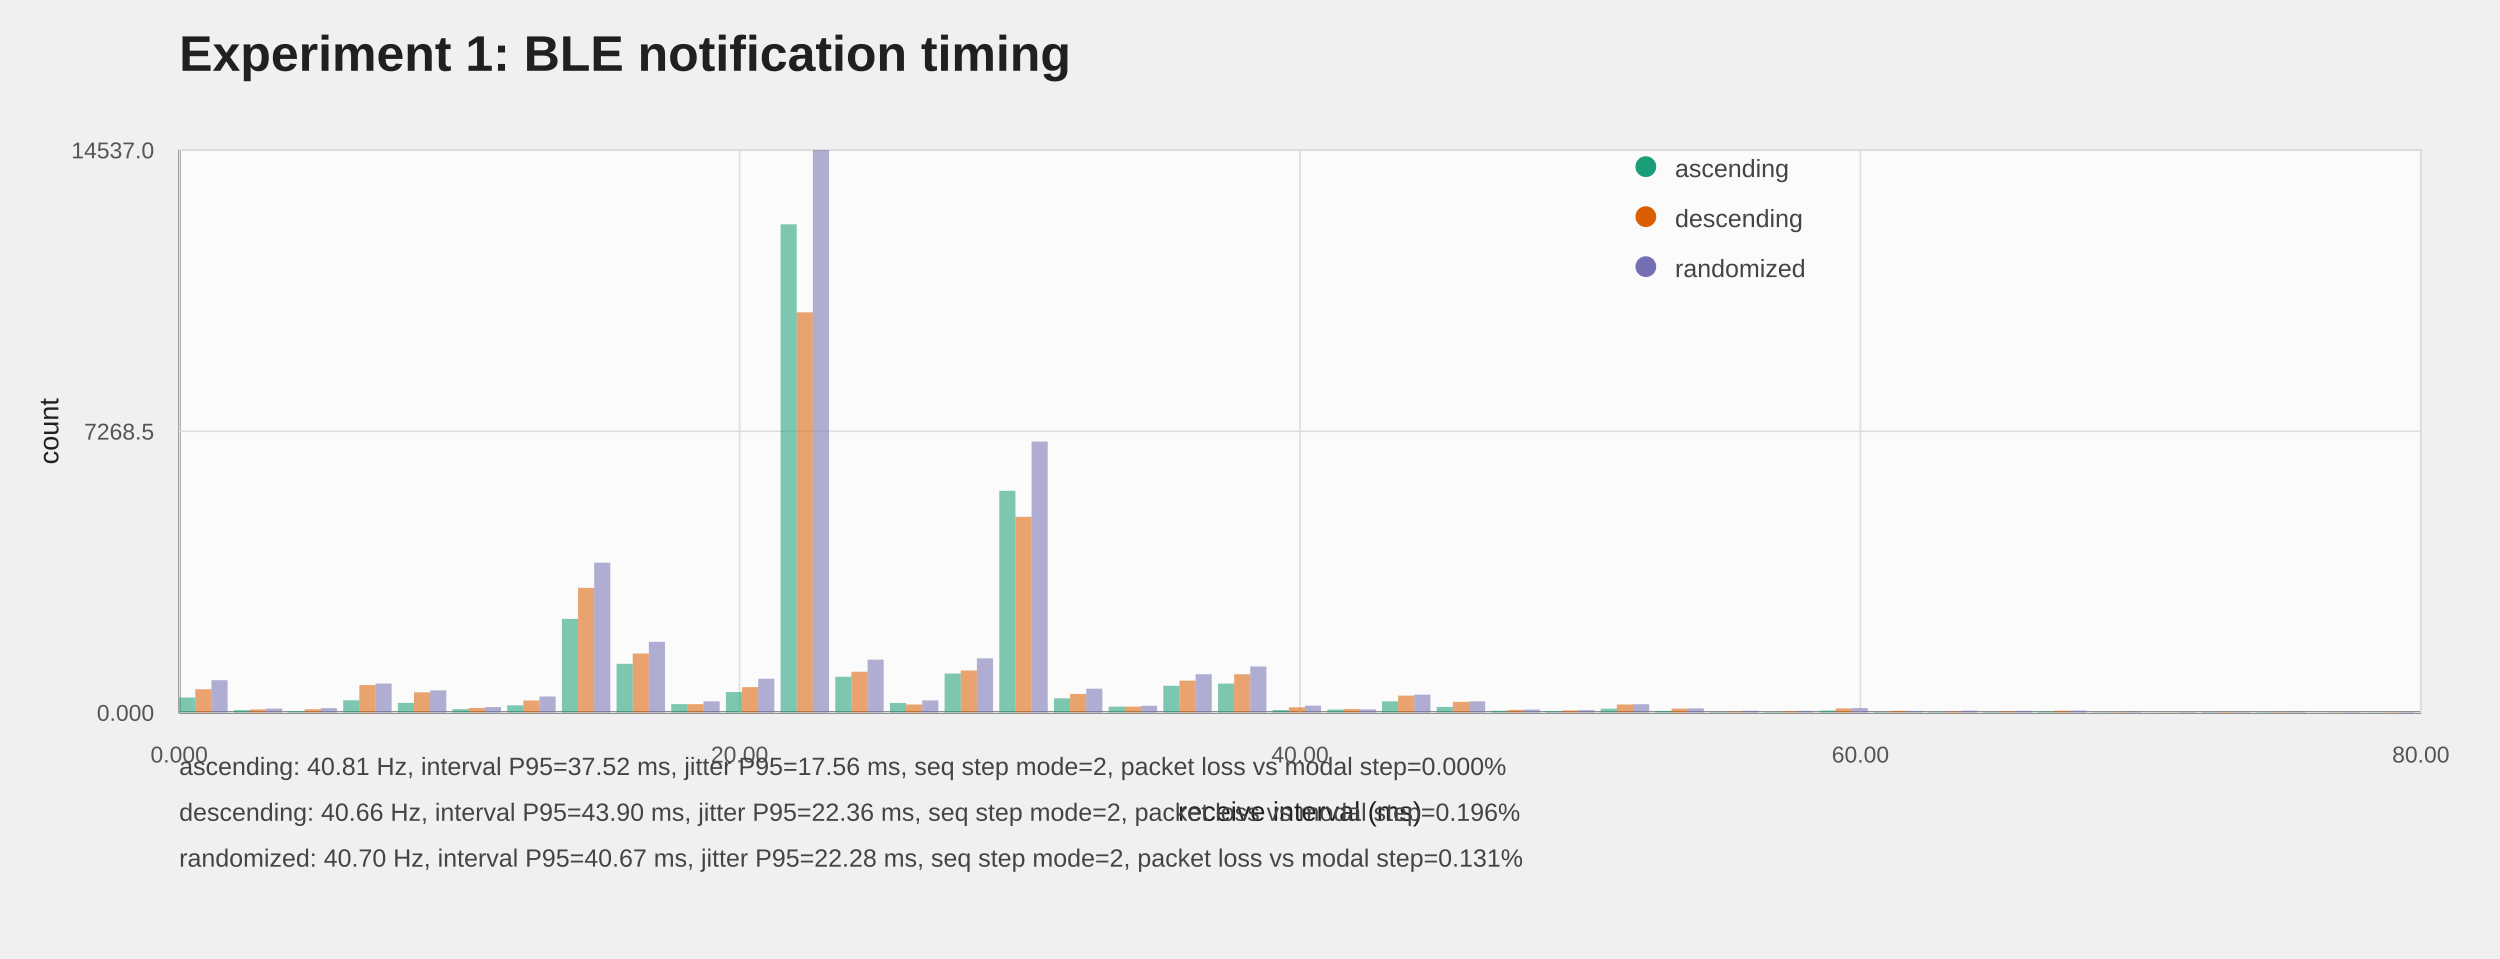
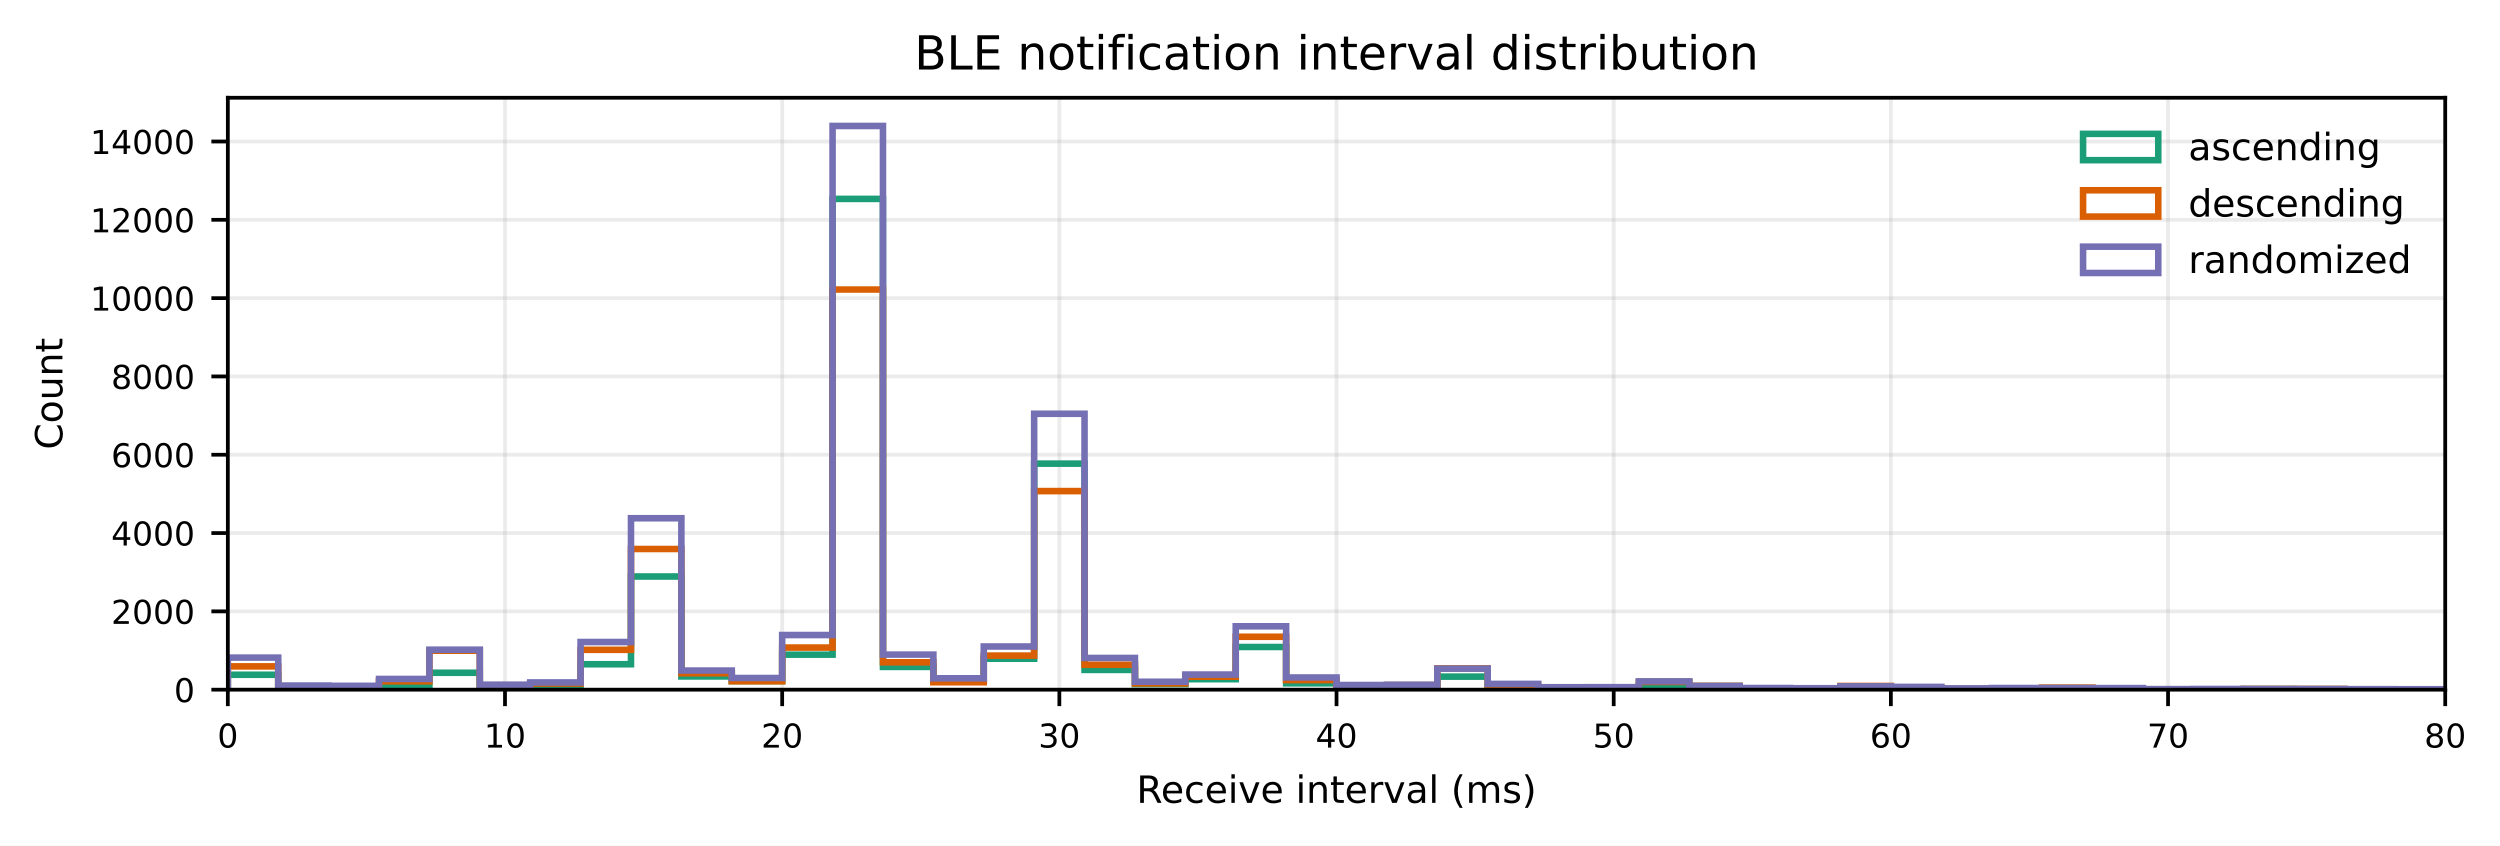
- <svg xmlns="http://www.w3.org/2000/svg" width="1200" height="460" viewBox="0 0 1200 460">
-   <style>
-   text { font-family: Arial, Helvetica, sans-serif; fill: #202020; }
-   .title { font-size: 24px; font-weight: 700; }
-   .panel { font-size: 15px; font-weight: 700; }
-   .label { font-size: 13px; }
-   .tick { font-size: 11px; fill: #555; }
-   .note { font-size: 12px; fill: #444; }
-   .plot-bg { fill: #fbfbfb; stroke: #d7d7d7; }
-   .axis { stroke: #222; stroke-width: 1.1; }
-   .grid { stroke: #dedede; stroke-width: 0.8; }
-   .ideal { stroke: #111; stroke-width: 1.3; stroke-dasharray: 6 5; }
-   .zero { stroke: #111; stroke-width: 1.0; }
-   .fit { stroke: #c0392b; stroke-width: 2.0; }
- </style>
-   <text x="86" y="34" class="title">Experiment 1: BLE notification timing</text>
-   <rect x="86" y="72" width="1076" height="270" class="plot-bg" />
-   <line x1="86" y1="342" x2="1162" y2="342" class="axis" />
-   <line x1="86" y1="72" x2="86" y2="342" class="axis" />
-   <line x1="86.00" y1="72" x2="86.00" y2="342" class="grid" />
-   <text x="86.00" y="366" class="tick" text-anchor="middle">0.000</text>
-   <line x1="355.00" y1="72" x2="355.00" y2="342" class="grid" />
-   <text x="355.00" y="366" class="tick" text-anchor="middle">20.00</text>
-   <line x1="624.00" y1="72" x2="624.00" y2="342" class="grid" />
-   <text x="624.00" y="366" class="tick" text-anchor="middle">40.00</text>
-   <line x1="893.00" y1="72" x2="893.00" y2="342" class="grid" />
-   <text x="893.00" y="366" class="tick" text-anchor="middle">60.00</text>
-   <line x1="1162.00" y1="72" x2="1162.00" y2="342" class="grid" />
-   <text x="1162.00" y="366" class="tick" text-anchor="middle">80.00</text>
-   <line x1="86" y1="342.00" x2="1162" y2="342.00" class="grid" />
-   <text x="74" y="346.00" class="tick" text-anchor="end">0.000</text>
-   <line x1="86" y1="207.00" x2="1162" y2="207.00" class="grid" />
-   <text x="74" y="211.00" class="tick" text-anchor="end">7268.5</text>
-   <line x1="86" y1="72.00" x2="1162" y2="72.00" class="grid" />
-   <text x="74" y="76.00" class="tick" text-anchor="end">14537.0</text>
-   <text x="624.00" y="394" class="label" text-anchor="middle">receive interval (ms)</text>
-   <text x="28" y="207.00" class="label" text-anchor="middle" transform="rotate(-90 28 207.00)">count</text>
-   <rect x="86.00" y="334.81" width="7.75" height="7.19" fill="#1b9e77" opacity="0.56" />
-   <rect x="112.24" y="340.85" width="7.75" height="1.15" fill="#1b9e77" opacity="0.56" />
-   <rect x="138.49" y="341.33" width="7.75" height="0.67" fill="#1b9e77" opacity="0.56" />
-   <rect x="164.73" y="336.15" width="7.75" height="5.85" fill="#1b9e77" opacity="0.56" />
-   <rect x="190.98" y="337.39" width="7.75" height="4.61" fill="#1b9e77" opacity="0.56" />
-   <rect x="217.22" y="340.38" width="7.75" height="1.62" fill="#1b9e77" opacity="0.56" />
-   <rect x="243.46" y="338.56" width="7.75" height="3.44" fill="#1b9e77" opacity="0.56" />
-   <rect x="269.71" y="297.07" width="7.75" height="44.93" fill="#1b9e77" opacity="0.56" />
-   <rect x="295.95" y="318.62" width="7.75" height="23.38" fill="#1b9e77" opacity="0.56" />
-   <rect x="322.20" y="337.97" width="7.75" height="4.03" fill="#1b9e77" opacity="0.56" />
-   <rect x="348.44" y="332.19" width="7.75" height="9.81" fill="#1b9e77" opacity="0.56" />
-   <rect x="374.68" y="107.66" width="7.75" height="234.34" fill="#1b9e77" opacity="0.56" />
-   <rect x="400.93" y="324.86" width="7.75" height="17.14" fill="#1b9e77" opacity="0.56" />
-   <rect x="427.17" y="337.41" width="7.75" height="4.59" fill="#1b9e77" opacity="0.56" />
-   <rect x="453.41" y="323.30" width="7.75" height="18.70" fill="#1b9e77" opacity="0.56" />
-   <rect x="479.66" y="235.61" width="7.75" height="106.39" fill="#1b9e77" opacity="0.56" />
-   <rect x="505.90" y="335.18" width="7.75" height="6.82" fill="#1b9e77" opacity="0.56" />
-   <rect x="532.15" y="339.18" width="7.75" height="2.82" fill="#1b9e77" opacity="0.56" />
-   <rect x="558.39" y="329.17" width="7.75" height="12.83" fill="#1b9e77" opacity="0.56" />
-   <rect x="584.63" y="328.14" width="7.75" height="13.86" fill="#1b9e77" opacity="0.56" />
-   <rect x="610.88" y="340.81" width="7.75" height="1.19" fill="#1b9e77" opacity="0.56" />
-   <rect x="637.12" y="340.57" width="7.75" height="1.43" fill="#1b9e77" opacity="0.56" />
-   <rect x="663.37" y="336.63" width="7.75" height="5.37" fill="#1b9e77" opacity="0.56" />
-   <rect x="689.61" y="339.34" width="7.75" height="2.66" fill="#1b9e77" opacity="0.56" />
-   <rect x="715.85" y="341.16" width="7.75" height="0.84" fill="#1b9e77" opacity="0.56" />
-   <rect x="742.10" y="341.39" width="7.75" height="0.61" fill="#1b9e77" opacity="0.56" />
-   <rect x="768.34" y="340.16" width="7.75" height="1.84" fill="#1b9e77" opacity="0.56" />
-   <rect x="794.59" y="341.24" width="7.75" height="0.76" fill="#1b9e77" opacity="0.56" />
-   <rect x="820.83" y="341.70" width="7.75" height="0.30" fill="#1b9e77" opacity="0.56" />
-   <rect x="847.07" y="341.74" width="7.75" height="0.26" fill="#1b9e77" opacity="0.56" />
-   <rect x="873.32" y="341.07" width="7.75" height="0.93" fill="#1b9e77" opacity="0.56" />
-   <rect x="899.56" y="341.72" width="7.75" height="0.28" fill="#1b9e77" opacity="0.56" />
-   <rect x="925.80" y="341.67" width="7.75" height="0.33" fill="#1b9e77" opacity="0.56" />
-   <rect x="952.05" y="341.70" width="7.75" height="0.30" fill="#1b9e77" opacity="0.56" />
-   <rect x="978.29" y="341.55" width="7.75" height="0.45" fill="#1b9e77" opacity="0.56" />
-   <rect x="1004.54" y="341.83" width="7.75" height="0.17" fill="#1b9e77" opacity="0.56" />
-   <rect x="1030.78" y="341.94" width="7.75" height="0.06" fill="#1b9e77" opacity="0.56" />
-   <rect x="1057.02" y="341.76" width="7.75" height="0.24" fill="#1b9e77" opacity="0.56" />
-   <rect x="1083.27" y="341.80" width="7.75" height="0.20" fill="#1b9e77" opacity="0.56" />
-   <rect x="1109.51" y="341.98" width="7.75" height="0.02" fill="#1b9e77" opacity="0.56" />
-   <rect x="1135.76" y="341.89" width="7.75" height="0.11" fill="#1b9e77" opacity="0.56" />
-   <rect x="93.75" y="330.84" width="7.75" height="11.16" fill="#d95f02" opacity="0.56" />
-   <rect x="119.99" y="340.53" width="7.75" height="1.47" fill="#d95f02" opacity="0.56" />
-   <rect x="146.24" y="340.46" width="7.75" height="1.54" fill="#d95f02" opacity="0.56" />
-   <rect x="172.48" y="328.85" width="7.75" height="13.15" fill="#d95f02" opacity="0.56" />
-   <rect x="198.72" y="332.30" width="7.75" height="9.70" fill="#d95f02" opacity="0.56" />
-   <rect x="224.97" y="339.83" width="7.75" height="2.17" fill="#d95f02" opacity="0.56" />
-   <rect x="251.21" y="336.24" width="7.75" height="5.76" fill="#d95f02" opacity="0.56" />
-   <rect x="277.46" y="282.16" width="7.75" height="59.84" fill="#d95f02" opacity="0.56" />
-   <rect x="303.70" y="313.69" width="7.75" height="28.31" fill="#d95f02" opacity="0.56" />
-   <rect x="329.94" y="337.99" width="7.75" height="4.01" fill="#d95f02" opacity="0.56" />
-   <rect x="356.19" y="329.82" width="7.75" height="12.18" fill="#d95f02" opacity="0.56" />
-   <rect x="382.43" y="149.91" width="7.75" height="192.09" fill="#d95f02" opacity="0.56" />
-   <rect x="408.67" y="322.42" width="7.75" height="19.58" fill="#d95f02" opacity="0.56" />
-   <rect x="434.92" y="338.16" width="7.75" height="3.84" fill="#d95f02" opacity="0.56" />
-   <rect x="461.16" y="321.85" width="7.75" height="20.15" fill="#d95f02" opacity="0.56" />
-   <rect x="487.41" y="248.07" width="7.75" height="93.93" fill="#d95f02" opacity="0.56" />
-   <rect x="513.65" y="333.10" width="7.75" height="8.90" fill="#d95f02" opacity="0.56" />
-   <rect x="539.89" y="339.18" width="7.75" height="2.82" fill="#d95f02" opacity="0.56" />
-   <rect x="566.14" y="326.71" width="7.75" height="15.29" fill="#d95f02" opacity="0.56" />
-   <rect x="592.38" y="323.65" width="7.75" height="18.35" fill="#d95f02" opacity="0.56" />
-   <rect x="618.63" y="339.51" width="7.75" height="2.49" fill="#d95f02" opacity="0.56" />
-   <rect x="644.87" y="340.33" width="7.75" height="1.67" fill="#d95f02" opacity="0.56" />
-   <rect x="671.11" y="333.90" width="7.75" height="8.10" fill="#d95f02" opacity="0.56" />
-   <rect x="697.36" y="336.89" width="7.75" height="5.11" fill="#d95f02" opacity="0.56" />
-   <rect x="723.60" y="340.74" width="7.75" height="1.26" fill="#d95f02" opacity="0.56" />
-   <rect x="749.85" y="341.02" width="7.75" height="0.98" fill="#d95f02" opacity="0.56" />
-   <rect x="776.09" y="338.16" width="7.75" height="3.84" fill="#d95f02" opacity="0.56" />
-   <rect x="802.33" y="340.11" width="7.75" height="1.89" fill="#d95f02" opacity="0.56" />
-   <rect x="828.58" y="341.57" width="7.75" height="0.43" fill="#d95f02" opacity="0.56" />
-   <rect x="854.82" y="341.46" width="7.75" height="0.54" fill="#d95f02" opacity="0.56" />
-   <rect x="881.07" y="340.05" width="7.75" height="1.95" fill="#d95f02" opacity="0.56" />
-   <rect x="907.31" y="341.20" width="7.75" height="0.80" fill="#d95f02" opacity="0.56" />
-   <rect x="933.55" y="341.55" width="7.75" height="0.45" fill="#d95f02" opacity="0.56" />
-   <rect x="959.80" y="341.44" width="7.75" height="0.56" fill="#d95f02" opacity="0.56" />
-   <rect x="986.04" y="341.13" width="7.75" height="0.87" fill="#d95f02" opacity="0.56" />
-   <rect x="1012.28" y="341.80" width="7.75" height="0.20" fill="#d95f02" opacity="0.56" />
-   <rect x="1038.53" y="341.89" width="7.75" height="0.11" fill="#d95f02" opacity="0.56" />
-   <rect x="1064.77" y="341.65" width="7.75" height="0.35" fill="#d95f02" opacity="0.56" />
-   <rect x="1091.02" y="341.67" width="7.75" height="0.33" fill="#d95f02" opacity="0.56" />
-   <rect x="1117.26" y="341.85" width="7.75" height="0.15" fill="#d95f02" opacity="0.56" />
-   <rect x="1143.50" y="341.83" width="7.75" height="0.17" fill="#d95f02" opacity="0.56" />
-   <rect x="101.50" y="326.49" width="7.75" height="15.51" fill="#7570b3" opacity="0.56" />
-   <rect x="127.74" y="340.12" width="7.75" height="1.88" fill="#7570b3" opacity="0.56" />
-   <rect x="153.98" y="339.90" width="7.75" height="2.10" fill="#7570b3" opacity="0.56" />
-   <rect x="180.23" y="328.13" width="7.75" height="13.87" fill="#7570b3" opacity="0.56" />
-   <rect x="206.47" y="331.39" width="7.75" height="10.61" fill="#7570b3" opacity="0.56" />
-   <rect x="232.72" y="339.36" width="7.75" height="2.64" fill="#7570b3" opacity="0.56" />
-   <rect x="258.96" y="334.33" width="7.75" height="7.67" fill="#7570b3" opacity="0.56" />
-   <rect x="285.20" y="270.08" width="7.75" height="71.92" fill="#7570b3" opacity="0.56" />
-   <rect x="311.45" y="308.09" width="7.75" height="33.91" fill="#7570b3" opacity="0.56" />
-   <rect x="337.69" y="336.63" width="7.75" height="5.37" fill="#7570b3" opacity="0.56" />
-   <rect x="363.93" y="325.79" width="7.75" height="16.21" fill="#7570b3" opacity="0.56" />
-   <rect x="390.18" y="72.00" width="7.75" height="270.00" fill="#7570b3" opacity="0.56" />
-   <rect x="416.42" y="316.63" width="7.75" height="25.37" fill="#7570b3" opacity="0.56" />
-   <rect x="442.67" y="336.19" width="7.75" height="5.81" fill="#7570b3" opacity="0.56" />
-   <rect x="468.91" y="316.02" width="7.75" height="25.98" fill="#7570b3" opacity="0.56" />
-   <rect x="495.15" y="211.93" width="7.75" height="130.07" fill="#7570b3" opacity="0.56" />
-   <rect x="521.40" y="330.56" width="7.75" height="11.44" fill="#7570b3" opacity="0.56" />
-   <rect x="547.64" y="338.77" width="7.75" height="3.23" fill="#7570b3" opacity="0.56" />
-   <rect x="573.89" y="323.63" width="7.75" height="18.37" fill="#7570b3" opacity="0.56" />
-   <rect x="600.13" y="319.90" width="7.75" height="22.10" fill="#7570b3" opacity="0.56" />
-   <rect x="626.37" y="338.71" width="7.75" height="3.29" fill="#7570b3" opacity="0.56" />
-   <rect x="652.62" y="340.50" width="7.75" height="1.50" fill="#7570b3" opacity="0.56" />
-   <rect x="678.86" y="333.42" width="7.75" height="8.58" fill="#7570b3" opacity="0.56" />
-   <rect x="705.11" y="336.65" width="7.75" height="5.35" fill="#7570b3" opacity="0.56" />
-   <rect x="731.35" y="340.59" width="7.75" height="1.41" fill="#7570b3" opacity="0.56" />
-   <rect x="757.59" y="340.85" width="7.75" height="1.15" fill="#7570b3" opacity="0.56" />
-   <rect x="783.84" y="338.03" width="7.75" height="3.97" fill="#7570b3" opacity="0.56" />
-   <rect x="810.08" y="340.01" width="7.75" height="1.99" fill="#7570b3" opacity="0.56" />
-   <rect x="836.33" y="341.16" width="7.75" height="0.84" fill="#7570b3" opacity="0.56" />
-   <rect x="862.57" y="341.22" width="7.75" height="0.78" fill="#7570b3" opacity="0.56" />
-   <rect x="888.81" y="339.86" width="7.75" height="2.14" fill="#7570b3" opacity="0.56" />
-   <rect x="915.06" y="341.24" width="7.75" height="0.76" fill="#7570b3" opacity="0.56" />
-   <rect x="941.30" y="341.11" width="7.75" height="0.89" fill="#7570b3" opacity="0.56" />
-   <rect x="967.54" y="341.22" width="7.75" height="0.78" fill="#7570b3" opacity="0.56" />
-   <rect x="993.79" y="341.07" width="7.75" height="0.93" fill="#7570b3" opacity="0.56" />
-   <rect x="1020.03" y="341.59" width="7.75" height="0.41" fill="#7570b3" opacity="0.56" />
-   <rect x="1046.28" y="341.74" width="7.75" height="0.26" fill="#7570b3" opacity="0.56" />
-   <rect x="1072.52" y="341.63" width="7.75" height="0.37" fill="#7570b3" opacity="0.56" />
-   <rect x="1098.76" y="341.57" width="7.75" height="0.43" fill="#7570b3" opacity="0.56" />
-   <rect x="1125.01" y="341.74" width="7.75" height="0.26" fill="#7570b3" opacity="0.56" />
-   <rect x="1151.25" y="341.76" width="7.75" height="0.24" fill="#7570b3" opacity="0.56" />
-   <g transform="translate(790,80)">
-     <circle cx="0" cy="0" r="5" fill="#1b9e77" />
-     <text x="14" y="5" class="note">ascending</text>
-     <circle cx="0" cy="24" r="5" fill="#d95f02" />
-     <text x="14" y="29" class="note">descending</text>
-     <circle cx="0" cy="48" r="5" fill="#7570b3" />
-     <text x="14" y="53" class="note">randomized</text>
+ <svg xmlns="http://www.w3.org/2000/svg" xmlns:xlink="http://www.w3.org/1999/xlink" width="531.866pt" height="179.927pt" viewBox="0 0 531.866 179.927" version="1.1">
+   <defs>
+     <style type="text/css">*{stroke-linejoin: round; stroke-linecap: butt}</style>
+   </defs>
+   <g id="figure_1">
+     <g id="patch_1">
+       <path d="M 0 179.927  L 531.866 179.927  L 531.866 0  L 0 0  z " style="fill: #ffffff" />
+     </g>
+     <g id="axes_1">
+       <g id="patch_2">
+         <path d="M 48.469 146.726  L 520.213 146.726  L 520.213 20.798  L 48.469 20.798  z " style="fill: #ffffff" />
+       </g>
+       <g id="matplotlib.axis_1">
+         <g id="xtick_1">
+           <g id="line2d_1">
+             <path d="M 48.469 146.726  L 48.469 20.798  " clip-path="url(#p45c1069199)" style="fill: none; stroke: #b0b0b0; stroke-opacity: 0.25; stroke-width: 0.8; stroke-linecap: square" />
+           </g>
+           <g id="line2d_2">
+             <defs>
+               <path id="m1347a4509e" d="M 0 0  L 0 3.5  " style="stroke: #000000; stroke-width: 0.8" />
+             </defs>
+             <g>
+               <use xlink:href="#m1347a4509e" x="48.469" y="146.726" style="stroke: #000000; stroke-width: 0.8" />
+             </g>
+           </g>
+           <g id="text_1">
+             <text style="font-size: 7px; font-family: 'DejaVu Sans', 'Bitstream Vera Sans', 'Computer Modern Sans Serif', 'Lucida Grande', 'Verdana', 'Geneva', 'Lucid', 'Arial', 'Helvetica', 'Avant Garde', sans-serif; text-anchor: middle" x="48.469" y="159.045" transform="rotate(-0 48.46875 159.0448)">0</text>
+           </g>
+         </g>
+         <g id="xtick_2">
+           <g id="line2d_3">
+             <path d="M 107.437 146.726  L 107.437 20.798  " clip-path="url(#p45c1069199)" style="fill: none; stroke: #b0b0b0; stroke-opacity: 0.25; stroke-width: 0.8; stroke-linecap: square" />
+           </g>
+           <g id="line2d_4">
+             <g>
+               <use xlink:href="#m1347a4509e" x="107.437" y="146.726" style="stroke: #000000; stroke-width: 0.8" />
+             </g>
+           </g>
+           <g id="text_2">
+             <text style="font-size: 7px; font-family: 'DejaVu Sans', 'Bitstream Vera Sans', 'Computer Modern Sans Serif', 'Lucida Grande', 'Verdana', 'Geneva', 'Lucid', 'Arial', 'Helvetica', 'Avant Garde', sans-serif; text-anchor: middle" x="107.437" y="159.045" transform="rotate(-0 107.4368 159.0448)">10</text>
+           </g>
+         </g>
+         <g id="xtick_3">
+           <g id="line2d_5">
+             <path d="M 166.405 146.726  L 166.405 20.798  " clip-path="url(#p45c1069199)" style="fill: none; stroke: #b0b0b0; stroke-opacity: 0.25; stroke-width: 0.8; stroke-linecap: square" />
+           </g>
+           <g id="line2d_6">
+             <g>
+               <use xlink:href="#m1347a4509e" x="166.405" y="146.726" style="stroke: #000000; stroke-width: 0.8" />
+             </g>
+           </g>
+           <g id="text_3">
+             <text style="font-size: 7px; font-family: 'DejaVu Sans', 'Bitstream Vera Sans', 'Computer Modern Sans Serif', 'Lucida Grande', 'Verdana', 'Geneva', 'Lucid', 'Arial', 'Helvetica', 'Avant Garde', sans-serif; text-anchor: middle" x="166.405" y="159.045" transform="rotate(-0 166.4048 159.0448)">20</text>
+           </g>
+         </g>
+         <g id="xtick_4">
+           <g id="line2d_7">
+             <path d="M 225.373 146.726  L 225.373 20.798  " clip-path="url(#p45c1069199)" style="fill: none; stroke: #b0b0b0; stroke-opacity: 0.25; stroke-width: 0.8; stroke-linecap: square" />
+           </g>
+           <g id="line2d_8">
+             <g>
+               <use xlink:href="#m1347a4509e" x="225.373" y="146.726" style="stroke: #000000; stroke-width: 0.8" />
+             </g>
+           </g>
+           <g id="text_4">
+             <text style="font-size: 7px; font-family: 'DejaVu Sans', 'Bitstream Vera Sans', 'Computer Modern Sans Serif', 'Lucida Grande', 'Verdana', 'Geneva', 'Lucid', 'Arial', 'Helvetica', 'Avant Garde', sans-serif; text-anchor: middle" x="225.373" y="159.045" transform="rotate(-0 225.3727 159.0448)">30</text>
+           </g>
+         </g>
+         <g id="xtick_5">
+           <g id="line2d_9">
+             <path d="M 284.341 146.726  L 284.341 20.798  " clip-path="url(#p45c1069199)" style="fill: none; stroke: #b0b0b0; stroke-opacity: 0.25; stroke-width: 0.8; stroke-linecap: square" />
+           </g>
+           <g id="line2d_10">
+             <g>
+               <use xlink:href="#m1347a4509e" x="284.341" y="146.726" style="stroke: #000000; stroke-width: 0.8" />
+             </g>
+           </g>
+           <g id="text_5">
+             <text style="font-size: 7px; font-family: 'DejaVu Sans', 'Bitstream Vera Sans', 'Computer Modern Sans Serif', 'Lucida Grande', 'Verdana', 'Geneva', 'Lucid', 'Arial', 'Helvetica', 'Avant Garde', sans-serif; text-anchor: middle" x="284.341" y="159.045" transform="rotate(-0 284.3408 159.0448)">40</text>
+           </g>
+         </g>
+         <g id="xtick_6">
+           <g id="line2d_11">
+             <path d="M 343.309 146.726  L 343.309 20.798  " clip-path="url(#p45c1069199)" style="fill: none; stroke: #b0b0b0; stroke-opacity: 0.25; stroke-width: 0.8; stroke-linecap: square" />
+           </g>
+           <g id="line2d_12">
+             <g>
+               <use xlink:href="#m1347a4509e" x="343.309" y="146.726" style="stroke: #000000; stroke-width: 0.8" />
+             </g>
+           </g>
+           <g id="text_6">
+             <text style="font-size: 7px; font-family: 'DejaVu Sans', 'Bitstream Vera Sans', 'Computer Modern Sans Serif', 'Lucida Grande', 'Verdana', 'Geneva', 'Lucid', 'Arial', 'Helvetica', 'Avant Garde', sans-serif; text-anchor: middle" x="343.309" y="159.045" transform="rotate(-0 343.3087 159.0448)">50</text>
+           </g>
+         </g>
+         <g id="xtick_7">
+           <g id="line2d_13">
+             <path d="M 402.277 146.726  L 402.277 20.798  " clip-path="url(#p45c1069199)" style="fill: none; stroke: #b0b0b0; stroke-opacity: 0.25; stroke-width: 0.8; stroke-linecap: square" />
+           </g>
+           <g id="line2d_14">
+             <g>
+               <use xlink:href="#m1347a4509e" x="402.277" y="146.726" style="stroke: #000000; stroke-width: 0.8" />
+             </g>
+           </g>
+           <g id="text_7">
+             <text style="font-size: 7px; font-family: 'DejaVu Sans', 'Bitstream Vera Sans', 'Computer Modern Sans Serif', 'Lucida Grande', 'Verdana', 'Geneva', 'Lucid', 'Arial', 'Helvetica', 'Avant Garde', sans-serif; text-anchor: middle" x="402.277" y="159.045" transform="rotate(-0 402.2767 159.0448)">60</text>
+           </g>
+         </g>
+         <g id="xtick_8">
+           <g id="line2d_15">
+             <path d="M 461.245 146.726  L 461.245 20.798  " clip-path="url(#p45c1069199)" style="fill: none; stroke: #b0b0b0; stroke-opacity: 0.25; stroke-width: 0.8; stroke-linecap: square" />
+           </g>
+           <g id="line2d_16">
+             <g>
+               <use xlink:href="#m1347a4509e" x="461.245" y="146.726" style="stroke: #000000; stroke-width: 0.8" />
+             </g>
+           </g>
+           <g id="text_8">
+             <text style="font-size: 7px; font-family: 'DejaVu Sans', 'Bitstream Vera Sans', 'Computer Modern Sans Serif', 'Lucida Grande', 'Verdana', 'Geneva', 'Lucid', 'Arial', 'Helvetica', 'Avant Garde', sans-serif; text-anchor: middle" x="461.245" y="159.045" transform="rotate(-0 461.2448 159.0448)">70</text>
+           </g>
+         </g>
+         <g id="xtick_9">
+           <g id="line2d_17">
+             <path d="M 520.213 146.726  L 520.213 20.798  " clip-path="url(#p45c1069199)" style="fill: none; stroke: #b0b0b0; stroke-opacity: 0.25; stroke-width: 0.8; stroke-linecap: square" />
+           </g>
+           <g id="line2d_18">
+             <g>
+               <use xlink:href="#m1347a4509e" x="520.213" y="146.726" style="stroke: #000000; stroke-width: 0.8" />
+             </g>
+           </g>
+           <g id="text_9">
+             <text style="font-size: 7px; font-family: 'DejaVu Sans', 'Bitstream Vera Sans', 'Computer Modern Sans Serif', 'Lucida Grande', 'Verdana', 'Geneva', 'Lucid', 'Arial', 'Helvetica', 'Avant Garde', sans-serif; text-anchor: middle" x="520.213" y="159.045" transform="rotate(-0 520.2128 159.0448)">80</text>
+           </g>
+         </g>
+         <g id="text_10">
+           <text style="font-size: 8px; font-family: 'DejaVu Sans', 'Bitstream Vera Sans', 'Computer Modern Sans Serif', 'Lucida Grande', 'Verdana', 'Geneva', 'Lucid', 'Arial', 'Helvetica', 'Avant Garde', sans-serif; text-anchor: middle" x="284.341" y="170.805" transform="rotate(-0 284.3408 170.8052)">Receive interval (ms)</text>
+         </g>
+       </g>
+       <g id="matplotlib.axis_2">
+         <g id="ytick_1">
+           <g id="line2d_19">
+             <path d="M 48.469 146.726  L 520.213 146.726  " clip-path="url(#p45c1069199)" style="fill: none; stroke: #b0b0b0; stroke-opacity: 0.25; stroke-width: 0.8; stroke-linecap: square" />
+           </g>
+           <g id="line2d_20">
+             <defs>
+               <path id="m9f7d6706bc" d="M 0 0  L -3.5 0  " style="stroke: #000000; stroke-width: 0.8" />
+             </defs>
+             <g>
+               <use xlink:href="#m9f7d6706bc" x="48.469" y="146.726" style="stroke: #000000; stroke-width: 0.8" />
+             </g>
+           </g>
+           <g id="text_11">
+             <text style="font-size: 7px; font-family: 'DejaVu Sans', 'Bitstream Vera Sans', 'Computer Modern Sans Serif', 'Lucida Grande', 'Verdana', 'Geneva', 'Lucid', 'Arial', 'Helvetica', 'Avant Garde', sans-serif; text-anchor: end" x="41.469" y="149.386" transform="rotate(-0 41.46875 149.3856)">0</text>
+           </g>
+         </g>
+         <g id="ytick_2">
+           <g id="line2d_21">
+             <path d="M 48.469 130.066  L 520.213 130.066  " clip-path="url(#p45c1069199)" style="fill: none; stroke: #b0b0b0; stroke-opacity: 0.25; stroke-width: 0.8; stroke-linecap: square" />
+           </g>
+           <g id="line2d_22">
+             <g>
+               <use xlink:href="#m9f7d6706bc" x="48.469" y="130.066" style="stroke: #000000; stroke-width: 0.8" />
+             </g>
+           </g>
+           <g id="text_12">
+             <text style="font-size: 7px; font-family: 'DejaVu Sans', 'Bitstream Vera Sans', 'Computer Modern Sans Serif', 'Lucida Grande', 'Verdana', 'Geneva', 'Lucid', 'Arial', 'Helvetica', 'Avant Garde', sans-serif; text-anchor: end" x="41.469" y="132.725" transform="rotate(-0 41.46875 132.725)">2000</text>
+           </g>
+         </g>
+         <g id="ytick_3">
+           <g id="line2d_23">
+             <path d="M 48.469 113.405  L 520.213 113.405  " clip-path="url(#p45c1069199)" style="fill: none; stroke: #b0b0b0; stroke-opacity: 0.25; stroke-width: 0.8; stroke-linecap: square" />
+           </g>
+           <g id="line2d_24">
+             <g>
+               <use xlink:href="#m9f7d6706bc" x="48.469" y="113.405" style="stroke: #000000; stroke-width: 0.8" />
+             </g>
+           </g>
+           <g id="text_13">
+             <text style="font-size: 7px; font-family: 'DejaVu Sans', 'Bitstream Vera Sans', 'Computer Modern Sans Serif', 'Lucida Grande', 'Verdana', 'Geneva', 'Lucid', 'Arial', 'Helvetica', 'Avant Garde', sans-serif; text-anchor: end" x="41.469" y="116.064" transform="rotate(-0 41.46875 116.0644)">4000</text>
+           </g>
+         </g>
+         <g id="ytick_4">
+           <g id="line2d_25">
+             <path d="M 48.469 96.745  L 520.213 96.745  " clip-path="url(#p45c1069199)" style="fill: none; stroke: #b0b0b0; stroke-opacity: 0.25; stroke-width: 0.8; stroke-linecap: square" />
+           </g>
+           <g id="line2d_26">
+             <g>
+               <use xlink:href="#m9f7d6706bc" x="48.469" y="96.745" style="stroke: #000000; stroke-width: 0.8" />
+             </g>
+           </g>
+           <g id="text_14">
+             <text style="font-size: 7px; font-family: 'DejaVu Sans', 'Bitstream Vera Sans', 'Computer Modern Sans Serif', 'Lucida Grande', 'Verdana', 'Geneva', 'Lucid', 'Arial', 'Helvetica', 'Avant Garde', sans-serif; text-anchor: end" x="41.469" y="99.404" transform="rotate(-0 41.46875 99.40378)">6000</text>
+           </g>
+         </g>
+         <g id="ytick_5">
+           <g id="line2d_27">
+             <path d="M 48.469 80.084  L 520.213 80.084  " clip-path="url(#p45c1069199)" style="fill: none; stroke: #b0b0b0; stroke-opacity: 0.25; stroke-width: 0.8; stroke-linecap: square" />
+           </g>
+           <g id="line2d_28">
+             <g>
+               <use xlink:href="#m9f7d6706bc" x="48.469" y="80.084" style="stroke: #000000; stroke-width: 0.8" />
+             </g>
+           </g>
+           <g id="text_15">
+             <text style="font-size: 7px; font-family: 'DejaVu Sans', 'Bitstream Vera Sans', 'Computer Modern Sans Serif', 'Lucida Grande', 'Verdana', 'Geneva', 'Lucid', 'Arial', 'Helvetica', 'Avant Garde', sans-serif; text-anchor: end" x="41.469" y="82.743" transform="rotate(-0 41.46875 82.74316)">8000</text>
+           </g>
+         </g>
+         <g id="ytick_6">
+           <g id="line2d_29">
+             <path d="M 48.469 63.423  L 520.213 63.423  " clip-path="url(#p45c1069199)" style="fill: none; stroke: #b0b0b0; stroke-opacity: 0.25; stroke-width: 0.8; stroke-linecap: square" />
+           </g>
+           <g id="line2d_30">
+             <g>
+               <use xlink:href="#m9f7d6706bc" x="48.469" y="63.423" style="stroke: #000000; stroke-width: 0.8" />
+             </g>
+           </g>
+           <g id="text_16">
+             <text style="font-size: 7px; font-family: 'DejaVu Sans', 'Bitstream Vera Sans', 'Computer Modern Sans Serif', 'Lucida Grande', 'Verdana', 'Geneva', 'Lucid', 'Arial', 'Helvetica', 'Avant Garde', sans-serif; text-anchor: end" x="41.469" y="66.083" transform="rotate(-0 41.46875 66.08255)">10000</text>
+           </g>
+         </g>
+         <g id="ytick_7">
+           <g id="line2d_31">
+             <path d="M 48.469 46.763  L 520.213 46.763  " clip-path="url(#p45c1069199)" style="fill: none; stroke: #b0b0b0; stroke-opacity: 0.25; stroke-width: 0.8; stroke-linecap: square" />
+           </g>
+           <g id="line2d_32">
+             <g>
+               <use xlink:href="#m9f7d6706bc" x="48.469" y="46.763" style="stroke: #000000; stroke-width: 0.8" />
+             </g>
+           </g>
+           <g id="text_17">
+             <text style="font-size: 7px; font-family: 'DejaVu Sans', 'Bitstream Vera Sans', 'Computer Modern Sans Serif', 'Lucida Grande', 'Verdana', 'Geneva', 'Lucid', 'Arial', 'Helvetica', 'Avant Garde', sans-serif; text-anchor: end" x="41.469" y="49.422" transform="rotate(-0 41.46875 49.42193)">12000</text>
+           </g>
+         </g>
+         <g id="ytick_8">
+           <g id="line2d_33">
+             <path d="M 48.469 30.102  L 520.213 30.102  " clip-path="url(#p45c1069199)" style="fill: none; stroke: #b0b0b0; stroke-opacity: 0.25; stroke-width: 0.8; stroke-linecap: square" />
+           </g>
+           <g id="line2d_34">
+             <g>
+               <use xlink:href="#m9f7d6706bc" x="48.469" y="30.102" style="stroke: #000000; stroke-width: 0.8" />
+             </g>
+           </g>
+           <g id="text_18">
+             <text style="font-size: 7px; font-family: 'DejaVu Sans', 'Bitstream Vera Sans', 'Computer Modern Sans Serif', 'Lucida Grande', 'Verdana', 'Geneva', 'Lucid', 'Arial', 'Helvetica', 'Avant Garde', sans-serif; text-anchor: end" x="41.469" y="32.761" transform="rotate(-0 41.46875 32.76132)">14000</text>
+           </g>
+         </g>
+         <g id="text_19">
+           <text style="font-size: 8px; font-family: 'DejaVu Sans', 'Bitstream Vera Sans', 'Computer Modern Sans Serif', 'Lucida Grande', 'Verdana', 'Geneva', 'Lucid', 'Arial', 'Helvetica', 'Avant Garde', sans-serif; text-anchor: middle" x="13.278" y="83.762" transform="rotate(-90 13.27812 83.76244)">Count</text>
+         </g>
+       </g>
+       <g id="patch_3">
+         <path d="M 48.469 146.726  L 48.469 143.553  L 59.19 143.553  L 59.19 146.218  L 69.912 146.218  L 69.912 146.452  L 80.633 146.452  L 80.633 145.818  L 91.355 145.818  L 91.355 143.128  L 102.076 143.128  L 102.076 146.01  L 112.797 146.01  L 112.797 145.993  L 123.519 145.993  L 123.519 141.312  L 134.24 141.312  L 134.24 122.652  L 144.962 122.652  L 144.962 143.911  L 155.683 143.911  L 155.683 144.885  L 166.405 144.885  L 166.405 139.279  L 177.126 139.279  L 177.126 42.314  L 187.848 42.314  L 187.848 141.887  L 198.569 141.887  L 198.569 144.827  L 209.291 144.827  L 209.291 140.137  L 220.012 140.137  L 220.012 98.636  L 230.733 98.636  L 230.733 142.52  L 241.455 142.52  L 241.455 145.544  L 252.176 145.544  L 252.176 144.494  L 262.898 144.494  L 262.898 137.646  L 273.619 137.646  L 273.619 145.377  L 284.341 145.377  L 284.341 146.202  L 295.062 146.202  L 295.062 145.977  L 305.784 145.977  L 305.784 143.952  L 316.505 143.952  L 316.505 146.218  L 327.227 146.218  L 327.227 146.393  L 337.948 146.393  L 337.948 146.485  L 348.669 146.485  L 348.669 145.902  L 359.391 145.902  L 359.391 146.41  L 370.112 146.41  L 370.112 146.585  L 380.834 146.585  L 380.834 146.618  L 391.555 146.618  L 391.555 146.393  L 402.277 146.393  L 402.277 146.51  L 412.998 146.51  L 412.998 146.66  L 423.72 146.66  L 423.72 146.552  L 434.441 146.552  L 434.441 146.543  L 445.163 146.543  L 445.163 146.635  L 455.884 146.635  L 455.884 146.668  L 466.605 146.668  L 466.605 146.701  L 477.327 146.701  L 477.327 146.601  L 488.048 146.601  L 488.048 146.651  L 498.77 146.651  L 498.77 146.726  L 509.491 146.726  L 509.491 146.676  L 520.213 146.676  L 520.213 146.726  " clip-path="url(#p45c1069199)" style="fill: none; stroke: #1b9e77; stroke-width: 1.4; stroke-linejoin: miter" />
+       </g>
+       <g id="patch_4">
+         <path d="M 48.469 146.726  L 48.469 141.77  L 59.19 141.77  L 59.19 146.077  L 69.912 146.077  L 69.912 146.193  L 80.633 146.193  L 80.633 144.952  L 91.355 144.952  L 91.355 138.438  L 102.076 138.438  L 102.076 145.843  L 112.797 145.843  L 112.797 145.427  L 123.519 145.427  L 123.519 138.246  L 134.24 138.246  L 134.24 116.796  L 144.962 116.796  L 144.962 143.236  L 155.683 143.236  L 155.683 144.935  L 166.405 144.935  L 166.405 137.771  L 177.126 137.771  L 177.126 61.599  L 187.848 61.599  L 187.848 140.904  L 198.569 140.904  L 198.569 145.152  L 209.291 145.152  L 209.291 139.487  L 220.012 139.487  L 220.012 104.483  L 230.733 104.483  L 230.733 141.428  L 241.455 141.428  L 241.455 145.402  L 252.176 145.402  L 252.176 143.969  L 262.898 143.969  L 262.898 135.472  L 273.619 135.472  L 273.619 144.686  L 284.341 144.686  L 284.341 145.91  L 295.062 145.91  L 295.062 145.752  L 305.784 145.752  L 305.784 142.203  L 316.505 142.203  L 316.505 145.66  L 327.227 145.66  L 327.227 146.277  L 337.948 146.277  L 337.948 146.252  L 348.669 146.252  L 348.669 145.069  L 359.391 145.069  L 359.391 145.918  L 370.112 145.918  L 370.112 146.543  L 380.834 146.543  L 380.834 146.552  L 391.555 146.552  L 391.555 145.935  L 402.277 145.935  L 402.277 146.285  L 412.998 146.285  L 412.998 146.502  L 423.72 146.502  L 423.72 146.61  L 434.441 146.61  L 434.441 146.293  L 445.163 146.293  L 445.163 146.51  L 455.884 146.51  L 455.884 146.668  L 466.605 146.668  L 466.605 146.693  L 477.327 146.693  L 477.327 146.568  L 488.048 146.568  L 488.048 146.576  L 498.77 146.576  L 498.77 146.676  L 509.491 146.676  L 509.491 146.651  L 520.213 146.651  L 520.213 146.726  " clip-path="url(#p45c1069199)" style="fill: none; stroke: #d95f02; stroke-width: 1.4; stroke-linejoin: miter" />
+       </g>
+       <g id="patch_5">
+         <path d="M 48.469 146.726  L 48.469 139.904  L 59.19 139.904  L 59.19 145.852  L 69.912 145.852  L 69.912 145.91  L 80.633 145.91  L 80.633 144.444  L 91.355 144.444  L 91.355 138.221  L 102.076 138.221  L 102.076 145.668  L 112.797 145.668  L 112.797 145.185  L 123.519 145.185  L 123.519 136.588  L 134.24 136.588  L 134.24 110.256  L 144.962 110.256  L 144.962 142.653  L 155.683 142.653  L 155.683 144.244  L 166.405 144.244  L 166.405 135.106  L 177.126 135.106  L 177.126 26.795  L 187.848 26.795  L 187.848 139.262  L 198.569 139.262  L 198.569 144.302  L 209.291 144.302  L 209.291 137.538  L 220.012 137.538  L 220.012 88.031  L 230.733 88.031  L 230.733 139.979  L 241.455 139.979  L 241.455 145.035  L 252.176 145.035  L 252.176 143.511  L 262.898 143.511  L 262.898 133.24  L 273.619 133.24  L 273.619 144.127  L 284.341 144.127  L 284.341 145.735  L 295.062 145.735  L 295.062 145.685  L 305.784 145.685  L 305.784 142.253  L 316.505 142.253  L 316.505 145.494  L 327.227 145.494  L 327.227 146.202  L 337.948 146.202  L 337.948 146.185  L 348.669 146.185  L 348.669 144.952  L 359.391 144.952  L 359.391 145.927  L 370.112 145.927  L 370.112 146.368  L 380.834 146.368  L 380.834 146.418  L 391.555 146.418  L 391.555 146.018  L 402.277 146.018  L 402.277 146.127  L 412.998 146.127  L 412.998 146.443  L 423.72 146.443  L 423.72 146.377  L 434.441 146.377  L 434.441 146.368  L 445.163 146.368  L 445.163 146.393  L 455.884 146.393  L 455.884 146.601  L 466.605 146.601  L 466.605 146.576  L 477.327 146.576  L 477.327 146.585  L 488.048 146.585  L 488.048 146.568  L 498.77 146.568  L 498.77 146.618  L 509.491 146.618  L 509.491 146.626  L 520.213 146.626  L 520.213 146.726  " clip-path="url(#p45c1069199)" style="fill: none; stroke: #7570b3; stroke-width: 1.4; stroke-linejoin: miter" />
+       </g>
+       <g id="patch_6">
+         <path d="M 48.469 146.726  L 48.469 20.798  " style="fill: none; stroke: #000000; stroke-width: 0.8; stroke-linejoin: miter; stroke-linecap: square" />
+       </g>
+       <g id="patch_7">
+         <path d="M 520.213 146.726  L 520.213 20.798  " style="fill: none; stroke: #000000; stroke-width: 0.8; stroke-linejoin: miter; stroke-linecap: square" />
+       </g>
+       <g id="patch_8">
+         <path d="M 48.469 146.726  L 520.213 146.726  " style="fill: none; stroke: #000000; stroke-width: 0.8; stroke-linejoin: miter; stroke-linecap: square" />
+       </g>
+       <g id="patch_9">
+         <path d="M 48.469 20.798  L 520.213 20.798  " style="fill: none; stroke: #000000; stroke-width: 0.8; stroke-linejoin: miter; stroke-linecap: square" />
+       </g>
+       <g id="text_20">
+         <text style="font-size: 10px; font-family: 'DejaVu Sans', 'Bitstream Vera Sans', 'Computer Modern Sans Serif', 'Lucida Grande', 'Verdana', 'Geneva', 'Lucid', 'Arial', 'Helvetica', 'Avant Garde', sans-serif; text-anchor: middle" x="284.341" y="14.798" transform="rotate(-0 284.3408 14.79844)">BLE notification interval distribution</text>
+       </g>
+       <g id="legend_1">
+         <g id="patch_10">
+           <path d="M 443.163 34.077  L 459.163 34.077  L 459.163 28.477  L 443.163 28.477  L 443.163 34.077  z " style="fill: none; stroke: #1b9e77; stroke-width: 1.4; stroke-linejoin: miter" />
+         </g>
+         <g id="text_21">
+           <text style="font-size: 8px; font-family: 'DejaVu Sans', 'Bitstream Vera Sans', 'Computer Modern Sans Serif', 'Lucida Grande', 'Verdana', 'Geneva', 'Lucid', 'Arial', 'Helvetica', 'Avant Garde', sans-serif; text-anchor: start" x="465.563" y="34.077" transform="rotate(-0 465.5627 34.07719)">ascending</text>
+         </g>
+         <g id="patch_11">
+           <path d="M 443.163 46.078  L 459.163 46.078  L 459.163 40.478  L 443.163 40.478  L 443.163 46.078  z " style="fill: none; stroke: #d95f02; stroke-width: 1.4; stroke-linejoin: miter" />
+         </g>
+         <g id="text_22">
+           <text style="font-size: 8px; font-family: 'DejaVu Sans', 'Bitstream Vera Sans', 'Computer Modern Sans Serif', 'Lucida Grande', 'Verdana', 'Geneva', 'Lucid', 'Arial', 'Helvetica', 'Avant Garde', sans-serif; text-anchor: start" x="465.563" y="46.078" transform="rotate(-0 465.5627 46.07781)">descending</text>
+         </g>
+         <g id="patch_12">
+           <path d="M 443.163 58.078  L 459.163 58.078  L 459.163 52.478  L 443.163 52.478  L 443.163 58.078  z " style="fill: none; stroke: #7570b3; stroke-width: 1.4; stroke-linejoin: miter" />
+         </g>
+         <g id="text_23">
+           <text style="font-size: 8px; font-family: 'DejaVu Sans', 'Bitstream Vera Sans', 'Computer Modern Sans Serif', 'Lucida Grande', 'Verdana', 'Geneva', 'Lucid', 'Arial', 'Helvetica', 'Avant Garde', sans-serif; text-anchor: start" x="465.563" y="58.078" transform="rotate(-0 465.5627 58.07844)">randomized</text>
+         </g>
+       </g>
+     </g>
  </g>
-   <text x="86" y="372" class="note">ascending: 40.81 Hz, interval P95=37.52 ms, jitter P95=17.56 ms, seq step mode=2, packet loss vs modal step=0.000%</text>
-   <text x="86" y="394" class="note">descending: 40.66 Hz, interval P95=43.90 ms, jitter P95=22.36 ms, seq step mode=2, packet loss vs modal step=0.196%</text>
-   <text x="86" y="416" class="note">randomized: 40.70 Hz, interval P95=40.67 ms, jitter P95=22.28 ms, seq step mode=2, packet loss vs modal step=0.131%</text>
+   <defs>
+     <clipPath id="p45c1069199">
+       <rect x="48.469" y="20.798" width="471.744" height="125.928" />
+     </clipPath>
+   </defs>
</svg>
